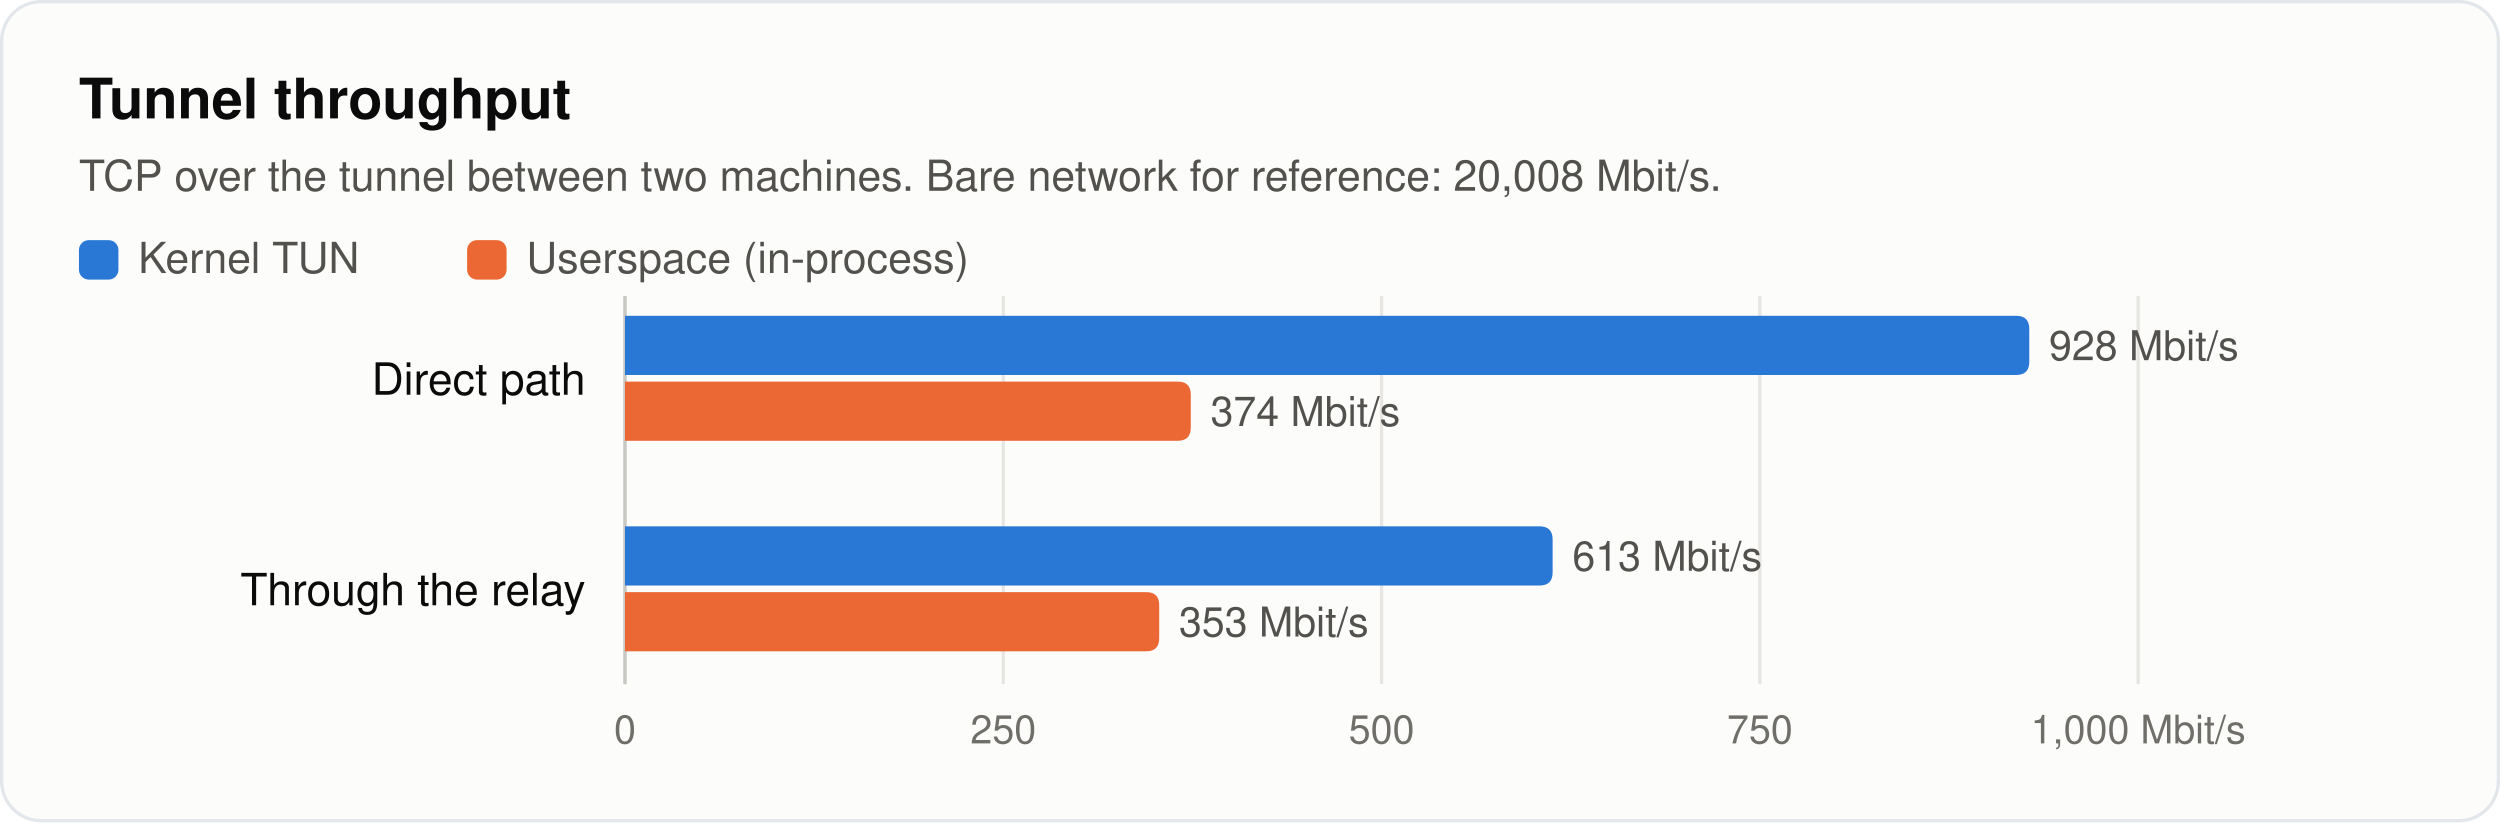
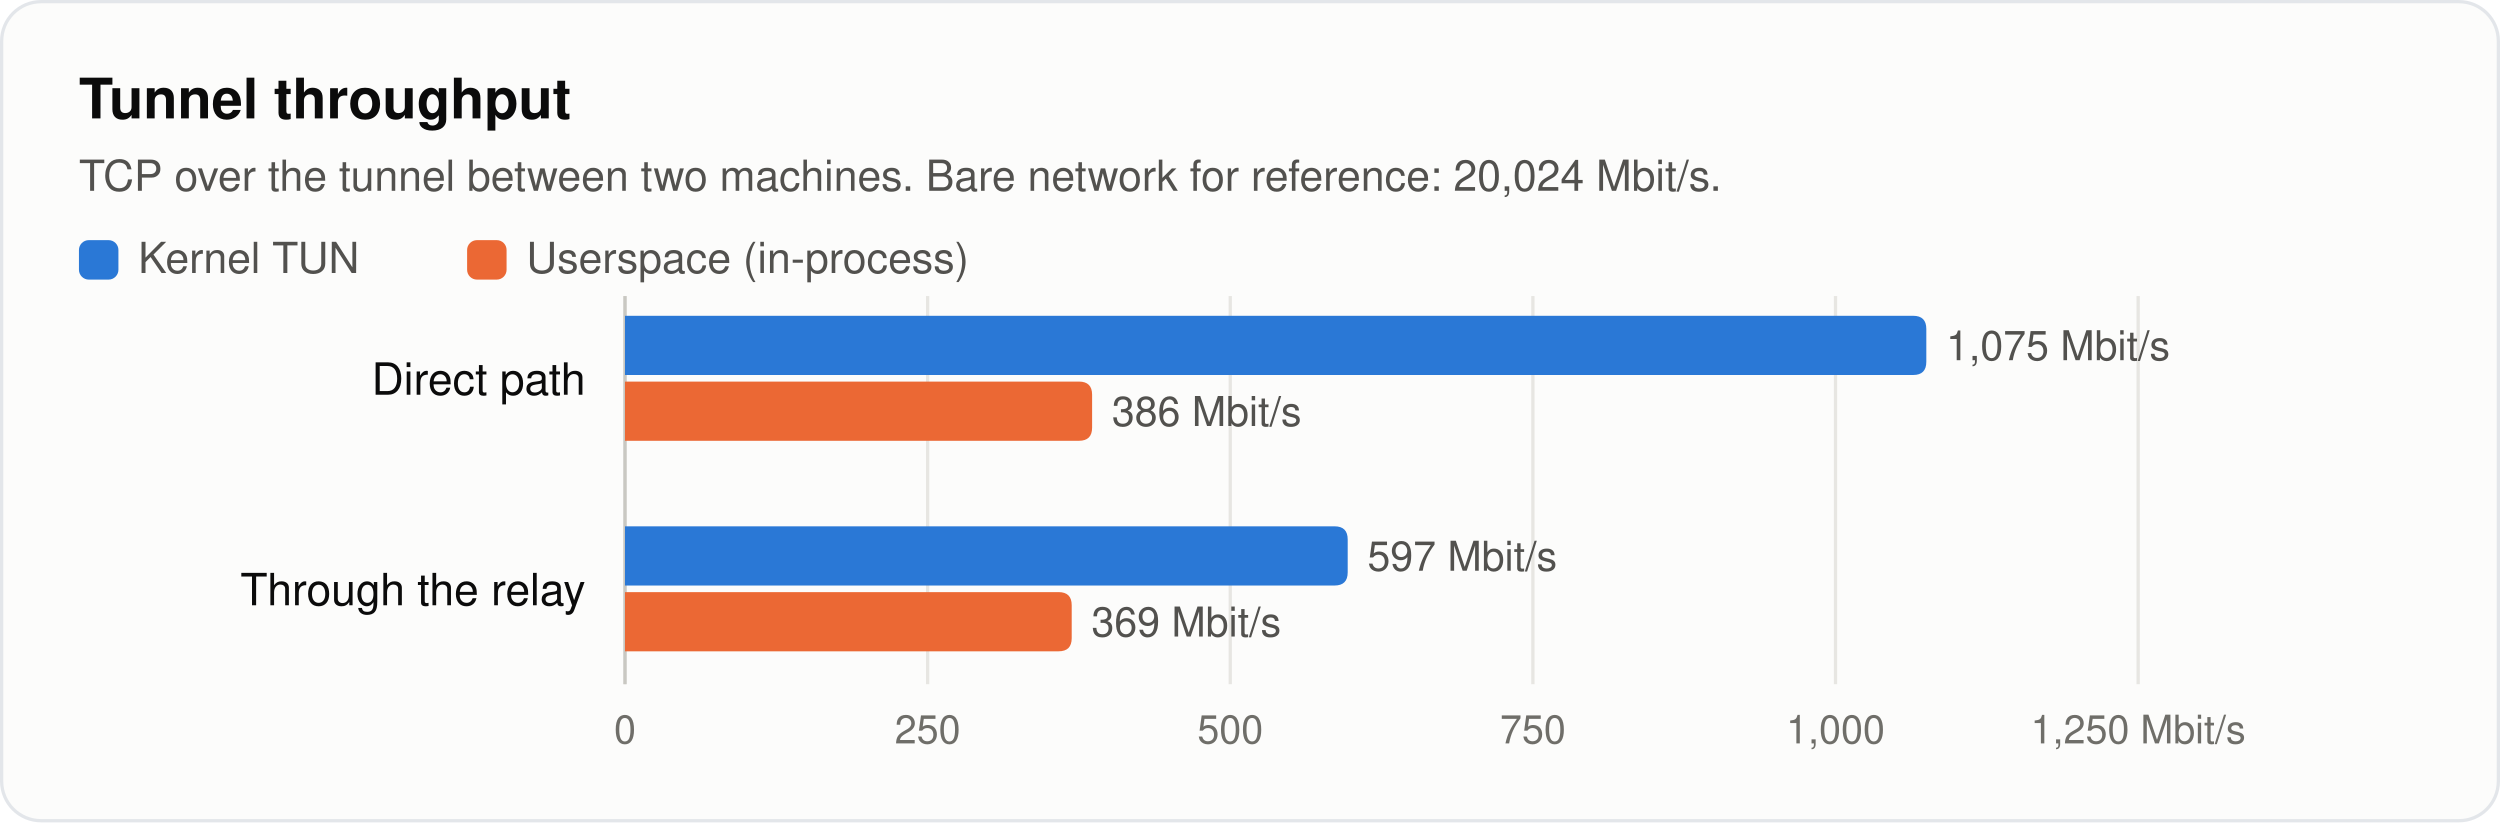
<svg xmlns="http://www.w3.org/2000/svg" viewBox="0 0 760 250" width="760" height="250" role="img" aria-labelledby="t d">
  <style>
  .surface { fill: #fcfcfb; stroke: #e3e6ea; }
  .t1 { fill: #0b0b0b; } .t2 { fill: #52514e; } .t3 { fill: #6f6e69; }
  .grid { stroke: #e7e6e2; } .axis { stroke: #c9c8c2; }
  .s1 { fill: #2a78d6; } .s2 { fill: #eb6834; }
  @media (prefers-color-scheme: dark) {
    .surface { fill: #1a1a19; stroke: #33332f; }
    .t1 { fill: #f0efec; } .t2 { fill: #c3c2b7; } .t3 { fill: #9a998f; }
    .grid { stroke: #2e2e2b; } .axis { stroke: #4a4a45; }
    .s1 { fill: #3987e5; } .s2 { fill: #d95926; }
  }
  text { font-family: system-ui, -apple-system, 'Segoe UI', Helvetica, Arial, sans-serif; }
</style>
  <rect class="surface" x="0.5" y="0.5" width="759" height="249" rx="12" />
  <text class="t1" x="24" y="36" font-size="17" font-weight="600">Tunnel throughput</text>
-   <text class="t2" x="24" y="58" font-size="13">TCP over the tunnel between two machines. Bare network for reference: 20,008 Mbit/s.</text>
+   <text class="t2" x="24" y="58" font-size="13">TCP over the tunnel between two machines. Bare network for reference: 20,024 Mbit/s.</text>
  <rect class="s1" x="24" y="73" width="12" height="12" rx="3" />
  <text class="t2" x="42" y="83" font-size="13">Kernel TUN</text>
  <rect class="s2" x="142.0" y="73" width="12" height="12" rx="3" />
  <text class="t2" x="160.0" y="83" font-size="13">Userspace (in-process)</text>
  <line class="grid" x1="190.0" y1="90" x2="190.0" y2="208" stroke-width="1" />
  <text class="t3" x="190.0" y="226" font-size="12" text-anchor="middle">0</text>
-   <line class="grid" x1="305.0" y1="90" x2="305.0" y2="208" stroke-width="1" />
-   <text class="t3" x="305.0" y="226" font-size="12" text-anchor="middle">250</text>
-   <line class="grid" x1="420.0" y1="90" x2="420.0" y2="208" stroke-width="1" />
-   <text class="t3" x="420.0" y="226" font-size="12" text-anchor="middle">500</text>
-   <line class="grid" x1="535.0" y1="90" x2="535.0" y2="208" stroke-width="1" />
-   <text class="t3" x="535.0" y="226" font-size="12" text-anchor="middle">750</text>
+   <line class="grid" x1="282.0" y1="90" x2="282.0" y2="208" stroke-width="1" />
+   <text class="t3" x="282.0" y="226" font-size="12" text-anchor="middle">250</text>
+   <line class="grid" x1="374.0" y1="90" x2="374.0" y2="208" stroke-width="1" />
+   <text class="t3" x="374.0" y="226" font-size="12" text-anchor="middle">500</text>
+   <line class="grid" x1="466.0" y1="90" x2="466.0" y2="208" stroke-width="1" />
+   <text class="t3" x="466.0" y="226" font-size="12" text-anchor="middle">750</text>
+   <line class="grid" x1="558.0" y1="90" x2="558.0" y2="208" stroke-width="1" />
+   <text class="t3" x="558.0" y="226" font-size="12" text-anchor="middle">1,000</text>
  <line class="grid" x1="650.0" y1="90" x2="650.0" y2="208" stroke-width="1" />
-   <text class="t3" x="650.0" y="226" font-size="12" text-anchor="middle">1,000 Mbit/s</text>
+   <text class="t3" x="650.0" y="226" font-size="12" text-anchor="middle">1,250 Mbit/s</text>
  <line class="axis" x1="190" y1="90" x2="190" y2="208" stroke-width="1" />
  <text class="t1" x="178" y="120.0" font-size="13.5" text-anchor="end">Direct path</text>
-   <path class="s1" d="M190.0,96.0 H612.9 Q616.9,96.0 616.9,100.0 V110.0 Q616.9,114.0 612.9,114.0 H190.0 Z" />
-   <text class="t2" x="622.9" y="109.5" font-size="12.5">928 Mbit/s</text>
-   <path class="s2" d="M190.0,116.0 H358.0 Q362.0,116.0 362.0,120.0 V130.0 Q362.0,134.0 358.0,134.0 H190.0 Z" />
-   <text class="t2" x="368.0" y="129.5" font-size="12.5">374 Mbit/s</text>
+   <path class="s1" d="M190.0,96.0 H581.6 Q585.6,96.0 585.6,100.0 V110.0 Q585.6,114.0 581.6,114.0 H190.0 Z" />
+   <text class="t2" x="591.6" y="109.5" font-size="12.5">1,075 Mbit/s</text>
+   <path class="s2" d="M190.0,116.0 H328.0 Q332.0,116.0 332.0,120.0 V130.0 Q332.0,134.0 328.0,134.0 H190.0 Z" />
+   <text class="t2" x="338.0" y="129.5" font-size="12.5">386 Mbit/s</text>
  <text class="t1" x="178" y="184.0" font-size="13.5" text-anchor="end">Through the relay</text>
-   <path class="s1" d="M190.0,160.0 H468.0 Q472.0,160.0 472.0,164.0 V174.0 Q472.0,178.0 468.0,178.0 H190.0 Z" />
-   <text class="t2" x="478.0" y="173.5" font-size="12.5">613 Mbit/s</text>
-   <path class="s2" d="M190.0,180.0 H348.4 Q352.4,180.0 352.4,184.0 V194.0 Q352.4,198.0 348.4,198.0 H190.0 Z" />
-   <text class="t2" x="358.4" y="193.5" font-size="12.5">353 Mbit/s</text>
+   <path class="s1" d="M190.0,160.0 H405.7 Q409.7,160.0 409.7,164.0 V174.0 Q409.7,178.0 405.7,178.0 H190.0 Z" />
+   <text class="t2" x="415.7" y="173.5" font-size="12.5">597 Mbit/s</text>
+   <path class="s2" d="M190.0,180.0 H321.8 Q325.8,180.0 325.8,184.0 V194.0 Q325.8,198.0 321.8,198.0 H190.0 Z" />
+   <text class="t2" x="331.8" y="193.5" font-size="12.5">369 Mbit/s</text>
</svg>
